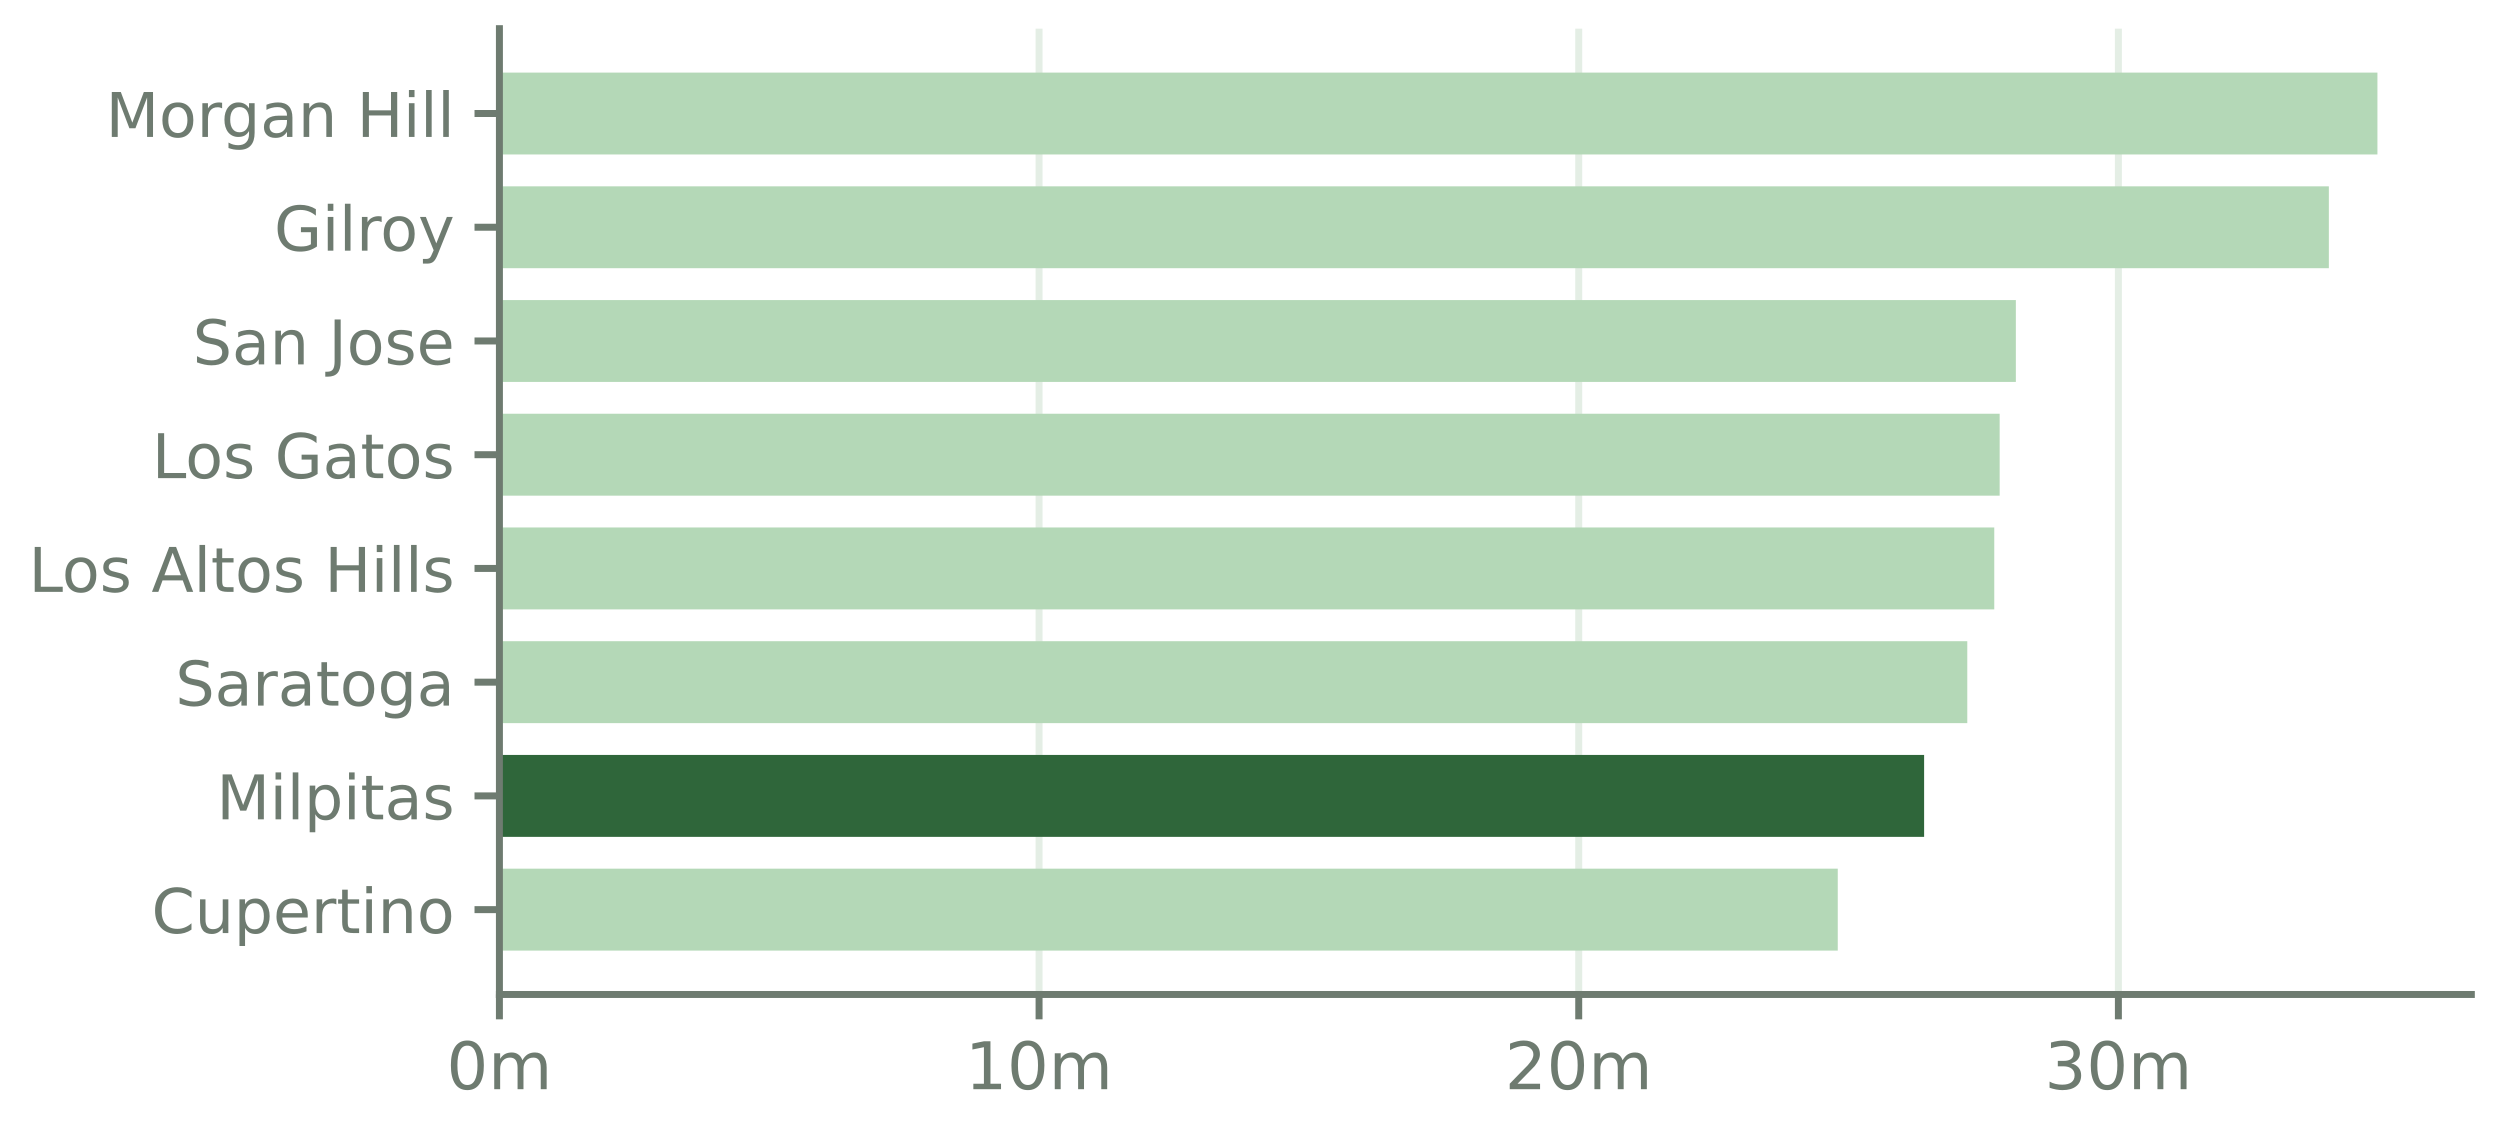
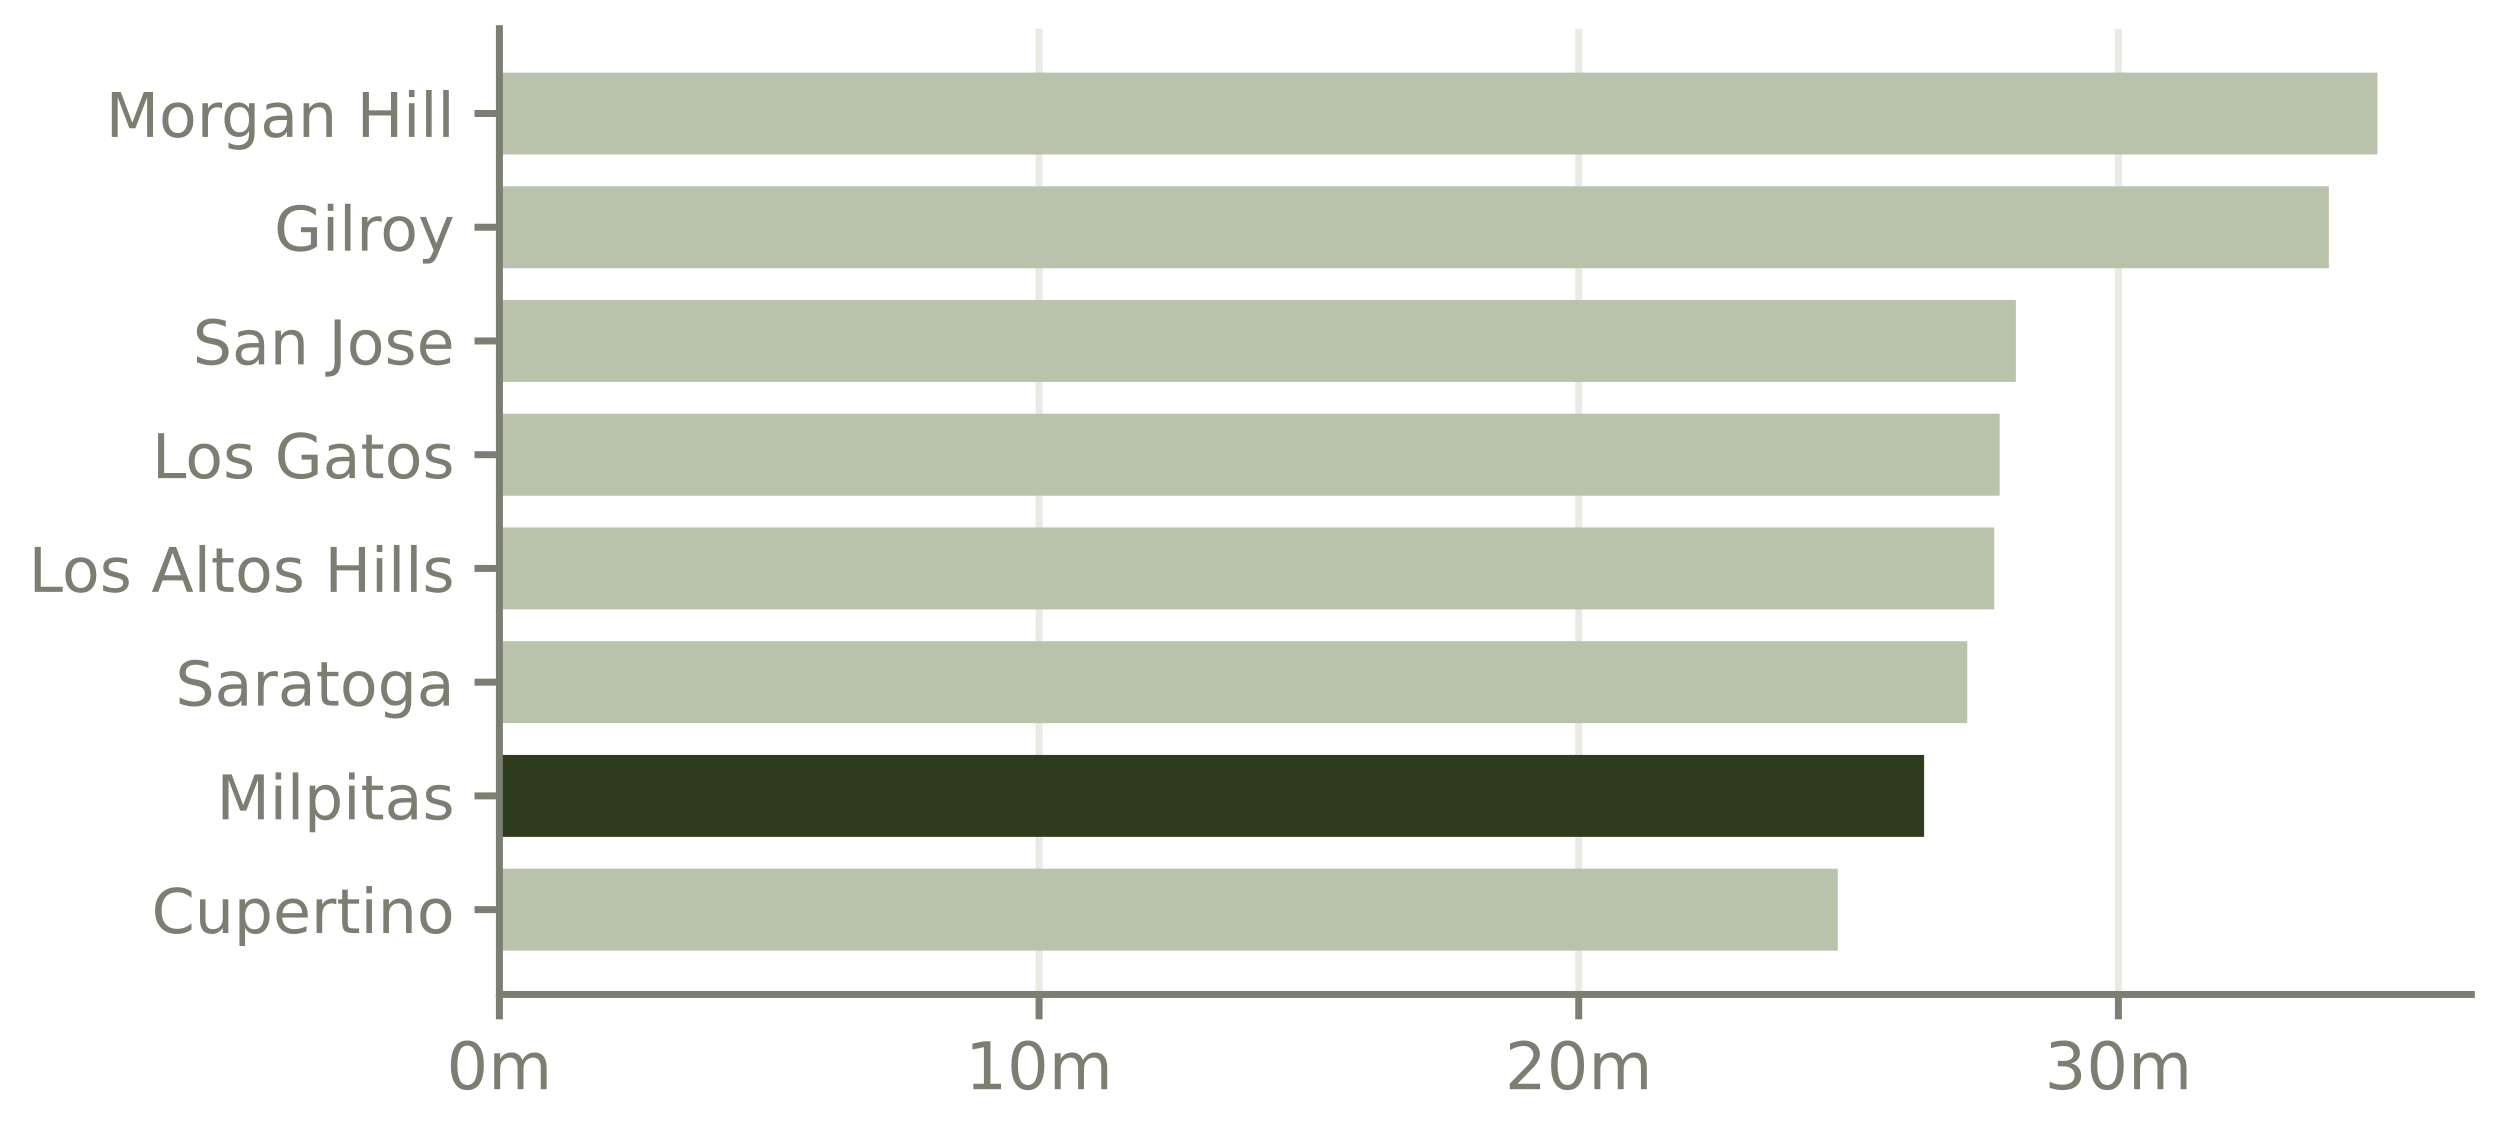
<svg xmlns="http://www.w3.org/2000/svg" xmlns:xlink="http://www.w3.org/1999/xlink" width="251.138pt" height="113.668pt" viewBox="0 0 251.138 113.668" version="1.1">
  <defs>
    <style type="text/css">*{stroke-linejoin: round; stroke-linecap: butt}</style>
  </defs>
  <g id="figure_1">
    <g id="patch_1">
      <path d="M 0 113.668  L 251.138 113.668  L 251.138 0  L 0 0  L 0 113.668  z " style="fill: none" />
    </g>
    <g id="axes_1">
      <g id="patch_2">
        <path d="M 50.168 99.9  L 248.258 99.9  L 248.258 2.88  L 50.168 2.88  L 50.168 99.9  z " style="fill: none" />
      </g>
      <g id="matplotlib.axis_1">
        <g id="xtick_1">
          <g id="line2d_1">
-             <path d="M 50.168 99.9  L 50.168 2.88  " clip-path="url(#pd9434ca3b8)" style="fill: none; stroke: #e4eee5; stroke-width: 0.7; stroke-linecap: square" />
+             <path d="M 50.168 99.9  L 50.168 2.88  " clip-path="url(#p7c7efefaa3)" style="fill: none; stroke: #e8eae3; stroke-width: 0.7; stroke-linecap: square" />
          </g>
          <g id="line2d_2">
            <defs>
-               <path id="m45c4114b25" d="M 0 0  L 0 2.5  " style="stroke: #6e7b70; stroke-width: 0.7" />
+               <path id="m5d11711ac6" d="M 0 0  L 0 2.5  " style="stroke: #7a7f72; stroke-width: 0.7" />
            </defs>
            <g>
-               <use xlink:href="#m45c4114b25" x="50.168" y="99.9" style="fill: #6e7b70; stroke: #6e7b70; stroke-width: 0.7" />
+               <use xlink:href="#m5d11711ac6" x="50.168" y="99.9" style="fill: #7a7f72; stroke: #7a7f72; stroke-width: 0.7" />
            </g>
          </g>
          <g id="text_1">
-             <text style="font-size: 6.6px; font-family: 'DejaVu Sans'; text-anchor: middle; fill: #6e7b70" x="50.168" y="109.415" transform="rotate(-0 50.16775 109.415)">0m</text>
+             <text style="font-size: 6.6px; font-family: 'DejaVu Sans'; text-anchor: middle; fill: #7a7f72" x="50.168" y="109.415" transform="rotate(-0 50.16775 109.415)">0m</text>
          </g>
        </g>
        <g id="xtick_2">
          <g id="line2d_3">
-             <path d="M 104.38 99.9  L 104.38 2.88  " clip-path="url(#pd9434ca3b8)" style="fill: none; stroke: #e4eee5; stroke-width: 0.7; stroke-linecap: square" />
+             <path d="M 104.38 99.9  L 104.38 2.88  " clip-path="url(#p7c7efefaa3)" style="fill: none; stroke: #e8eae3; stroke-width: 0.7; stroke-linecap: square" />
          </g>
          <g id="line2d_4">
            <g>
-               <use xlink:href="#m45c4114b25" x="104.38" y="99.9" style="fill: #6e7b70; stroke: #6e7b70; stroke-width: 0.7" />
+               <use xlink:href="#m5d11711ac6" x="104.38" y="99.9" style="fill: #7a7f72; stroke: #7a7f72; stroke-width: 0.7" />
            </g>
          </g>
          <g id="text_2">
-             <text style="font-size: 6.6px; font-family: 'DejaVu Sans'; text-anchor: middle; fill: #6e7b70" x="104.38" y="109.415" transform="rotate(-0 104.3796 109.415)">10m</text>
+             <text style="font-size: 6.6px; font-family: 'DejaVu Sans'; text-anchor: middle; fill: #7a7f72" x="104.38" y="109.415" transform="rotate(-0 104.3796 109.415)">10m</text>
          </g>
        </g>
        <g id="xtick_3">
          <g id="line2d_5">
-             <path d="M 158.591 99.9  L 158.591 2.88  " clip-path="url(#pd9434ca3b8)" style="fill: none; stroke: #e4eee5; stroke-width: 0.7; stroke-linecap: square" />
+             <path d="M 158.591 99.9  L 158.591 2.88  " clip-path="url(#p7c7efefaa3)" style="fill: none; stroke: #e8eae3; stroke-width: 0.7; stroke-linecap: square" />
          </g>
          <g id="line2d_6">
            <g>
-               <use xlink:href="#m45c4114b25" x="158.591" y="99.9" style="fill: #6e7b70; stroke: #6e7b70; stroke-width: 0.7" />
+               <use xlink:href="#m5d11711ac6" x="158.591" y="99.9" style="fill: #7a7f72; stroke: #7a7f72; stroke-width: 0.7" />
            </g>
          </g>
          <g id="text_3">
-             <text style="font-size: 6.6px; font-family: 'DejaVu Sans'; text-anchor: middle; fill: #6e7b70" x="158.591" y="109.415" transform="rotate(-0 158.5914 109.415)">20m</text>
+             <text style="font-size: 6.6px; font-family: 'DejaVu Sans'; text-anchor: middle; fill: #7a7f72" x="158.591" y="109.415" transform="rotate(-0 158.5914 109.415)">20m</text>
          </g>
        </g>
        <g id="xtick_4">
          <g id="line2d_7">
-             <path d="M 212.803 99.9  L 212.803 2.88  " clip-path="url(#pd9434ca3b8)" style="fill: none; stroke: #e4eee5; stroke-width: 0.7; stroke-linecap: square" />
+             <path d="M 212.803 99.9  L 212.803 2.88  " clip-path="url(#p7c7efefaa3)" style="fill: none; stroke: #e8eae3; stroke-width: 0.7; stroke-linecap: square" />
          </g>
          <g id="line2d_8">
            <g>
-               <use xlink:href="#m45c4114b25" x="212.803" y="99.9" style="fill: #6e7b70; stroke: #6e7b70; stroke-width: 0.7" />
+               <use xlink:href="#m5d11711ac6" x="212.803" y="99.9" style="fill: #7a7f72; stroke: #7a7f72; stroke-width: 0.7" />
            </g>
          </g>
          <g id="text_4">
-             <text style="font-size: 6.6px; font-family: 'DejaVu Sans'; text-anchor: middle; fill: #6e7b70" x="212.803" y="109.415" transform="rotate(-0 212.8032 109.415)">30m</text>
+             <text style="font-size: 6.6px; font-family: 'DejaVu Sans'; text-anchor: middle; fill: #7a7f72" x="212.803" y="109.415" transform="rotate(-0 212.8032 109.415)">30m</text>
          </g>
        </g>
      </g>
      <g id="matplotlib.axis_2">
        <g id="ytick_1">
          <g id="line2d_9">
            <defs>
-               <path id="m6b1e8d9204" d="M 0 0  L -2.5 0  " style="stroke: #6e7b70; stroke-width: 0.7" />
+               <path id="m0dc9f0eace" d="M 0 0  L -2.5 0  " style="stroke: #7a7f72; stroke-width: 0.7" />
            </defs>
            <g>
-               <use xlink:href="#m6b1e8d9204" x="50.168" y="91.377" style="fill: #6e7b70; stroke: #6e7b70; stroke-width: 0.7" />
+               <use xlink:href="#m0dc9f0eace" x="50.168" y="91.377" style="fill: #7a7f72; stroke: #7a7f72; stroke-width: 0.7" />
            </g>
          </g>
          <g id="text_5">
-             <text style="font-size: 6.2px; font-family: 'DejaVu Sans'; text-anchor: end; fill: #6e7b70" x="45.668" y="93.733" transform="rotate(-0 45.66775 93.73256)">Cupertino</text>
+             <text style="font-size: 6.2px; font-family: 'DejaVu Sans'; text-anchor: end; fill: #7a7f72" x="45.668" y="93.733" transform="rotate(-0 45.66775 93.73256)">Cupertino</text>
          </g>
        </g>
        <g id="ytick_2">
          <g id="line2d_10">
            <g>
-               <use xlink:href="#m6b1e8d9204" x="50.168" y="79.952" style="fill: #6e7b70; stroke: #6e7b70; stroke-width: 0.7" />
+               <use xlink:href="#m0dc9f0eace" x="50.168" y="79.952" style="fill: #7a7f72; stroke: #7a7f72; stroke-width: 0.7" />
            </g>
          </g>
          <g id="text_6">
-             <text style="font-size: 6.2px; font-family: 'DejaVu Sans'; text-anchor: end; fill: #6e7b70" x="45.668" y="82.308" transform="rotate(-0 45.66775 82.30769)">Milpitas</text>
+             <text style="font-size: 6.2px; font-family: 'DejaVu Sans'; text-anchor: end; fill: #7a7f72" x="45.668" y="82.308" transform="rotate(-0 45.66775 82.30769)">Milpitas</text>
          </g>
        </g>
        <g id="ytick_3">
          <g id="line2d_11">
            <g>
-               <use xlink:href="#m6b1e8d9204" x="50.168" y="68.527" style="fill: #6e7b70; stroke: #6e7b70; stroke-width: 0.7" />
+               <use xlink:href="#m0dc9f0eace" x="50.168" y="68.527" style="fill: #7a7f72; stroke: #7a7f72; stroke-width: 0.7" />
            </g>
          </g>
          <g id="text_7">
-             <text style="font-size: 6.2px; font-family: 'DejaVu Sans'; text-anchor: end; fill: #6e7b70" x="45.668" y="70.883" transform="rotate(-0 45.66775 70.88282)">Saratoga</text>
+             <text style="font-size: 6.2px; font-family: 'DejaVu Sans'; text-anchor: end; fill: #7a7f72" x="45.668" y="70.883" transform="rotate(-0 45.66775 70.88282)">Saratoga</text>
          </g>
        </g>
        <g id="ytick_4">
          <g id="line2d_12">
            <g>
-               <use xlink:href="#m6b1e8d9204" x="50.168" y="57.102" style="fill: #6e7b70; stroke: #6e7b70; stroke-width: 0.7" />
+               <use xlink:href="#m0dc9f0eace" x="50.168" y="57.102" style="fill: #7a7f72; stroke: #7a7f72; stroke-width: 0.7" />
            </g>
          </g>
          <g id="text_8">
-             <text style="font-size: 6.2px; font-family: 'DejaVu Sans'; text-anchor: end; fill: #6e7b70" x="45.668" y="59.458" transform="rotate(-0 45.66775 59.45795)">Los Altos Hills</text>
+             <text style="font-size: 6.2px; font-family: 'DejaVu Sans'; text-anchor: end; fill: #7a7f72" x="45.668" y="59.458" transform="rotate(-0 45.66775 59.45795)">Los Altos Hills</text>
          </g>
        </g>
        <g id="ytick_5">
          <g id="line2d_13">
            <g>
-               <use xlink:href="#m6b1e8d9204" x="50.168" y="45.678" style="fill: #6e7b70; stroke: #6e7b70; stroke-width: 0.7" />
+               <use xlink:href="#m0dc9f0eace" x="50.168" y="45.678" style="fill: #7a7f72; stroke: #7a7f72; stroke-width: 0.7" />
            </g>
          </g>
          <g id="text_9">
-             <text style="font-size: 6.2px; font-family: 'DejaVu Sans'; text-anchor: end; fill: #6e7b70" x="45.668" y="48.033" transform="rotate(-0 45.66775 48.03308)">Los Gatos</text>
+             <text style="font-size: 6.2px; font-family: 'DejaVu Sans'; text-anchor: end; fill: #7a7f72" x="45.668" y="48.033" transform="rotate(-0 45.66775 48.03308)">Los Gatos</text>
          </g>
        </g>
        <g id="ytick_6">
          <g id="line2d_14">
            <g>
-               <use xlink:href="#m6b1e8d9204" x="50.168" y="34.253" style="fill: #6e7b70; stroke: #6e7b70; stroke-width: 0.7" />
+               <use xlink:href="#m0dc9f0eace" x="50.168" y="34.253" style="fill: #7a7f72; stroke: #7a7f72; stroke-width: 0.7" />
            </g>
          </g>
          <g id="text_10">
-             <text style="font-size: 6.2px; font-family: 'DejaVu Sans'; text-anchor: end; fill: #6e7b70" x="45.668" y="36.608" transform="rotate(-0 45.66775 36.60821)">San Jose</text>
+             <text style="font-size: 6.2px; font-family: 'DejaVu Sans'; text-anchor: end; fill: #7a7f72" x="45.668" y="36.608" transform="rotate(-0 45.66775 36.60821)">San Jose</text>
          </g>
        </g>
        <g id="ytick_7">
          <g id="line2d_15">
            <g>
-               <use xlink:href="#m6b1e8d9204" x="50.168" y="22.828" style="fill: #6e7b70; stroke: #6e7b70; stroke-width: 0.7" />
+               <use xlink:href="#m0dc9f0eace" x="50.168" y="22.828" style="fill: #7a7f72; stroke: #7a7f72; stroke-width: 0.7" />
            </g>
          </g>
          <g id="text_11">
-             <text style="font-size: 6.2px; font-family: 'DejaVu Sans'; text-anchor: end; fill: #6e7b70" x="45.668" y="25.183" transform="rotate(-0 45.66775 25.18334)">Gilroy</text>
+             <text style="font-size: 6.2px; font-family: 'DejaVu Sans'; text-anchor: end; fill: #7a7f72" x="45.668" y="25.183" transform="rotate(-0 45.66775 25.18334)">Gilroy</text>
          </g>
        </g>
        <g id="ytick_8">
          <g id="line2d_16">
            <g>
-               <use xlink:href="#m6b1e8d9204" x="50.168" y="11.403" style="fill: #6e7b70; stroke: #6e7b70; stroke-width: 0.7" />
+               <use xlink:href="#m0dc9f0eace" x="50.168" y="11.403" style="fill: #7a7f72; stroke: #7a7f72; stroke-width: 0.7" />
            </g>
          </g>
          <g id="text_12">
-             <text style="font-size: 6.2px; font-family: 'DejaVu Sans'; text-anchor: end; fill: #6e7b70" x="45.668" y="13.758" transform="rotate(-0 45.66775 13.75847)">Morgan Hill</text>
+             <text style="font-size: 6.2px; font-family: 'DejaVu Sans'; text-anchor: end; fill: #7a7f72" x="45.668" y="13.758" transform="rotate(-0 45.66775 13.75847)">Morgan Hill</text>
          </g>
        </g>
      </g>
      <g id="patch_3">
-         <path d="M 50.168 95.49  L 184.613 95.49  L 184.613 87.264  L 50.168 87.264  z " clip-path="url(#pd9434ca3b8)" style="fill: #b4d8b7" />
+         <path d="M 50.168 95.49  L 184.613 95.49  L 184.613 87.264  L 50.168 87.264  z " clip-path="url(#p7c7efefaa3)" style="fill: #b9c2ab" />
      </g>
      <g id="patch_4">
-         <path d="M 50.168 84.065  L 193.287 84.065  L 193.287 75.839  L 50.168 75.839  z " clip-path="url(#pd9434ca3b8)" style="fill: #2f663a" />
+         <path d="M 50.168 84.065  L 193.287 84.065  L 193.287 75.839  L 50.168 75.839  z " clip-path="url(#p7c7efefaa3)" style="fill: #2e3b1c" />
      </g>
      <g id="patch_5">
-         <path d="M 50.168 72.64  L 197.624 72.64  L 197.624 64.414  L 50.168 64.414  z " clip-path="url(#pd9434ca3b8)" style="fill: #b4d8b7" />
+         <path d="M 50.168 72.64  L 197.624 72.64  L 197.624 64.414  L 50.168 64.414  z " clip-path="url(#p7c7efefaa3)" style="fill: #b9c2ab" />
      </g>
      <g id="patch_6">
-         <path d="M 50.168 61.215  L 200.334 61.215  L 200.334 52.989  L 50.168 52.989  z " clip-path="url(#pd9434ca3b8)" style="fill: #b4d8b7" />
+         <path d="M 50.168 61.215  L 200.334 61.215  L 200.334 52.989  L 50.168 52.989  z " clip-path="url(#p7c7efefaa3)" style="fill: #b9c2ab" />
      </g>
      <g id="patch_7">
-         <path d="M 50.168 49.791  L 200.877 49.791  L 200.877 41.565  L 50.168 41.565  z " clip-path="url(#pd9434ca3b8)" style="fill: #b4d8b7" />
+         <path d="M 50.168 49.791  L 200.877 49.791  L 200.877 41.565  L 50.168 41.565  z " clip-path="url(#p7c7efefaa3)" style="fill: #b9c2ab" />
      </g>
      <g id="patch_8">
-         <path d="M 50.168 38.366  L 202.503 38.366  L 202.503 30.14  L 50.168 30.14  z " clip-path="url(#pd9434ca3b8)" style="fill: #b4d8b7" />
+         <path d="M 50.168 38.366  L 202.503 38.366  L 202.503 30.14  L 50.168 30.14  z " clip-path="url(#p7c7efefaa3)" style="fill: #b9c2ab" />
      </g>
      <g id="patch_9">
-         <path d="M 50.168 26.941  L 233.946 26.941  L 233.946 18.715  L 50.168 18.715  z " clip-path="url(#pd9434ca3b8)" style="fill: #b4d8b7" />
+         <path d="M 50.168 26.941  L 233.946 26.941  L 233.946 18.715  L 50.168 18.715  z " clip-path="url(#p7c7efefaa3)" style="fill: #b9c2ab" />
      </g>
      <g id="patch_10">
-         <path d="M 50.168 15.516  L 238.825 15.516  L 238.825 7.29  L 50.168 7.29  z " clip-path="url(#pd9434ca3b8)" style="fill: #b4d8b7" />
+         <path d="M 50.168 15.516  L 238.825 15.516  L 238.825 7.29  L 50.168 7.29  z " clip-path="url(#p7c7efefaa3)" style="fill: #b9c2ab" />
      </g>
      <g id="patch_11">
-         <path d="M 50.168 99.9  L 50.168 2.88  " style="fill: none; stroke: #6e7b70; stroke-width: 0.7; stroke-linejoin: miter; stroke-linecap: square" />
+         <path d="M 50.168 99.9  L 50.168 2.88  " style="fill: none; stroke: #7a7f72; stroke-width: 0.7; stroke-linejoin: miter; stroke-linecap: square" />
      </g>
      <g id="patch_12">
-         <path d="M 50.168 99.9  L 248.258 99.9  " style="fill: none; stroke: #6e7b70; stroke-width: 0.7; stroke-linejoin: miter; stroke-linecap: square" />
+         <path d="M 50.168 99.9  L 248.258 99.9  " style="fill: none; stroke: #7a7f72; stroke-width: 0.7; stroke-linejoin: miter; stroke-linecap: square" />
      </g>
    </g>
  </g>
  <defs>
-     <clipPath id="pd9434ca3b8">
+     <clipPath id="p7c7efefaa3">
      <rect x="50.168" y="2.88" width="198.09" height="97.02" />
    </clipPath>
  </defs>
</svg>
